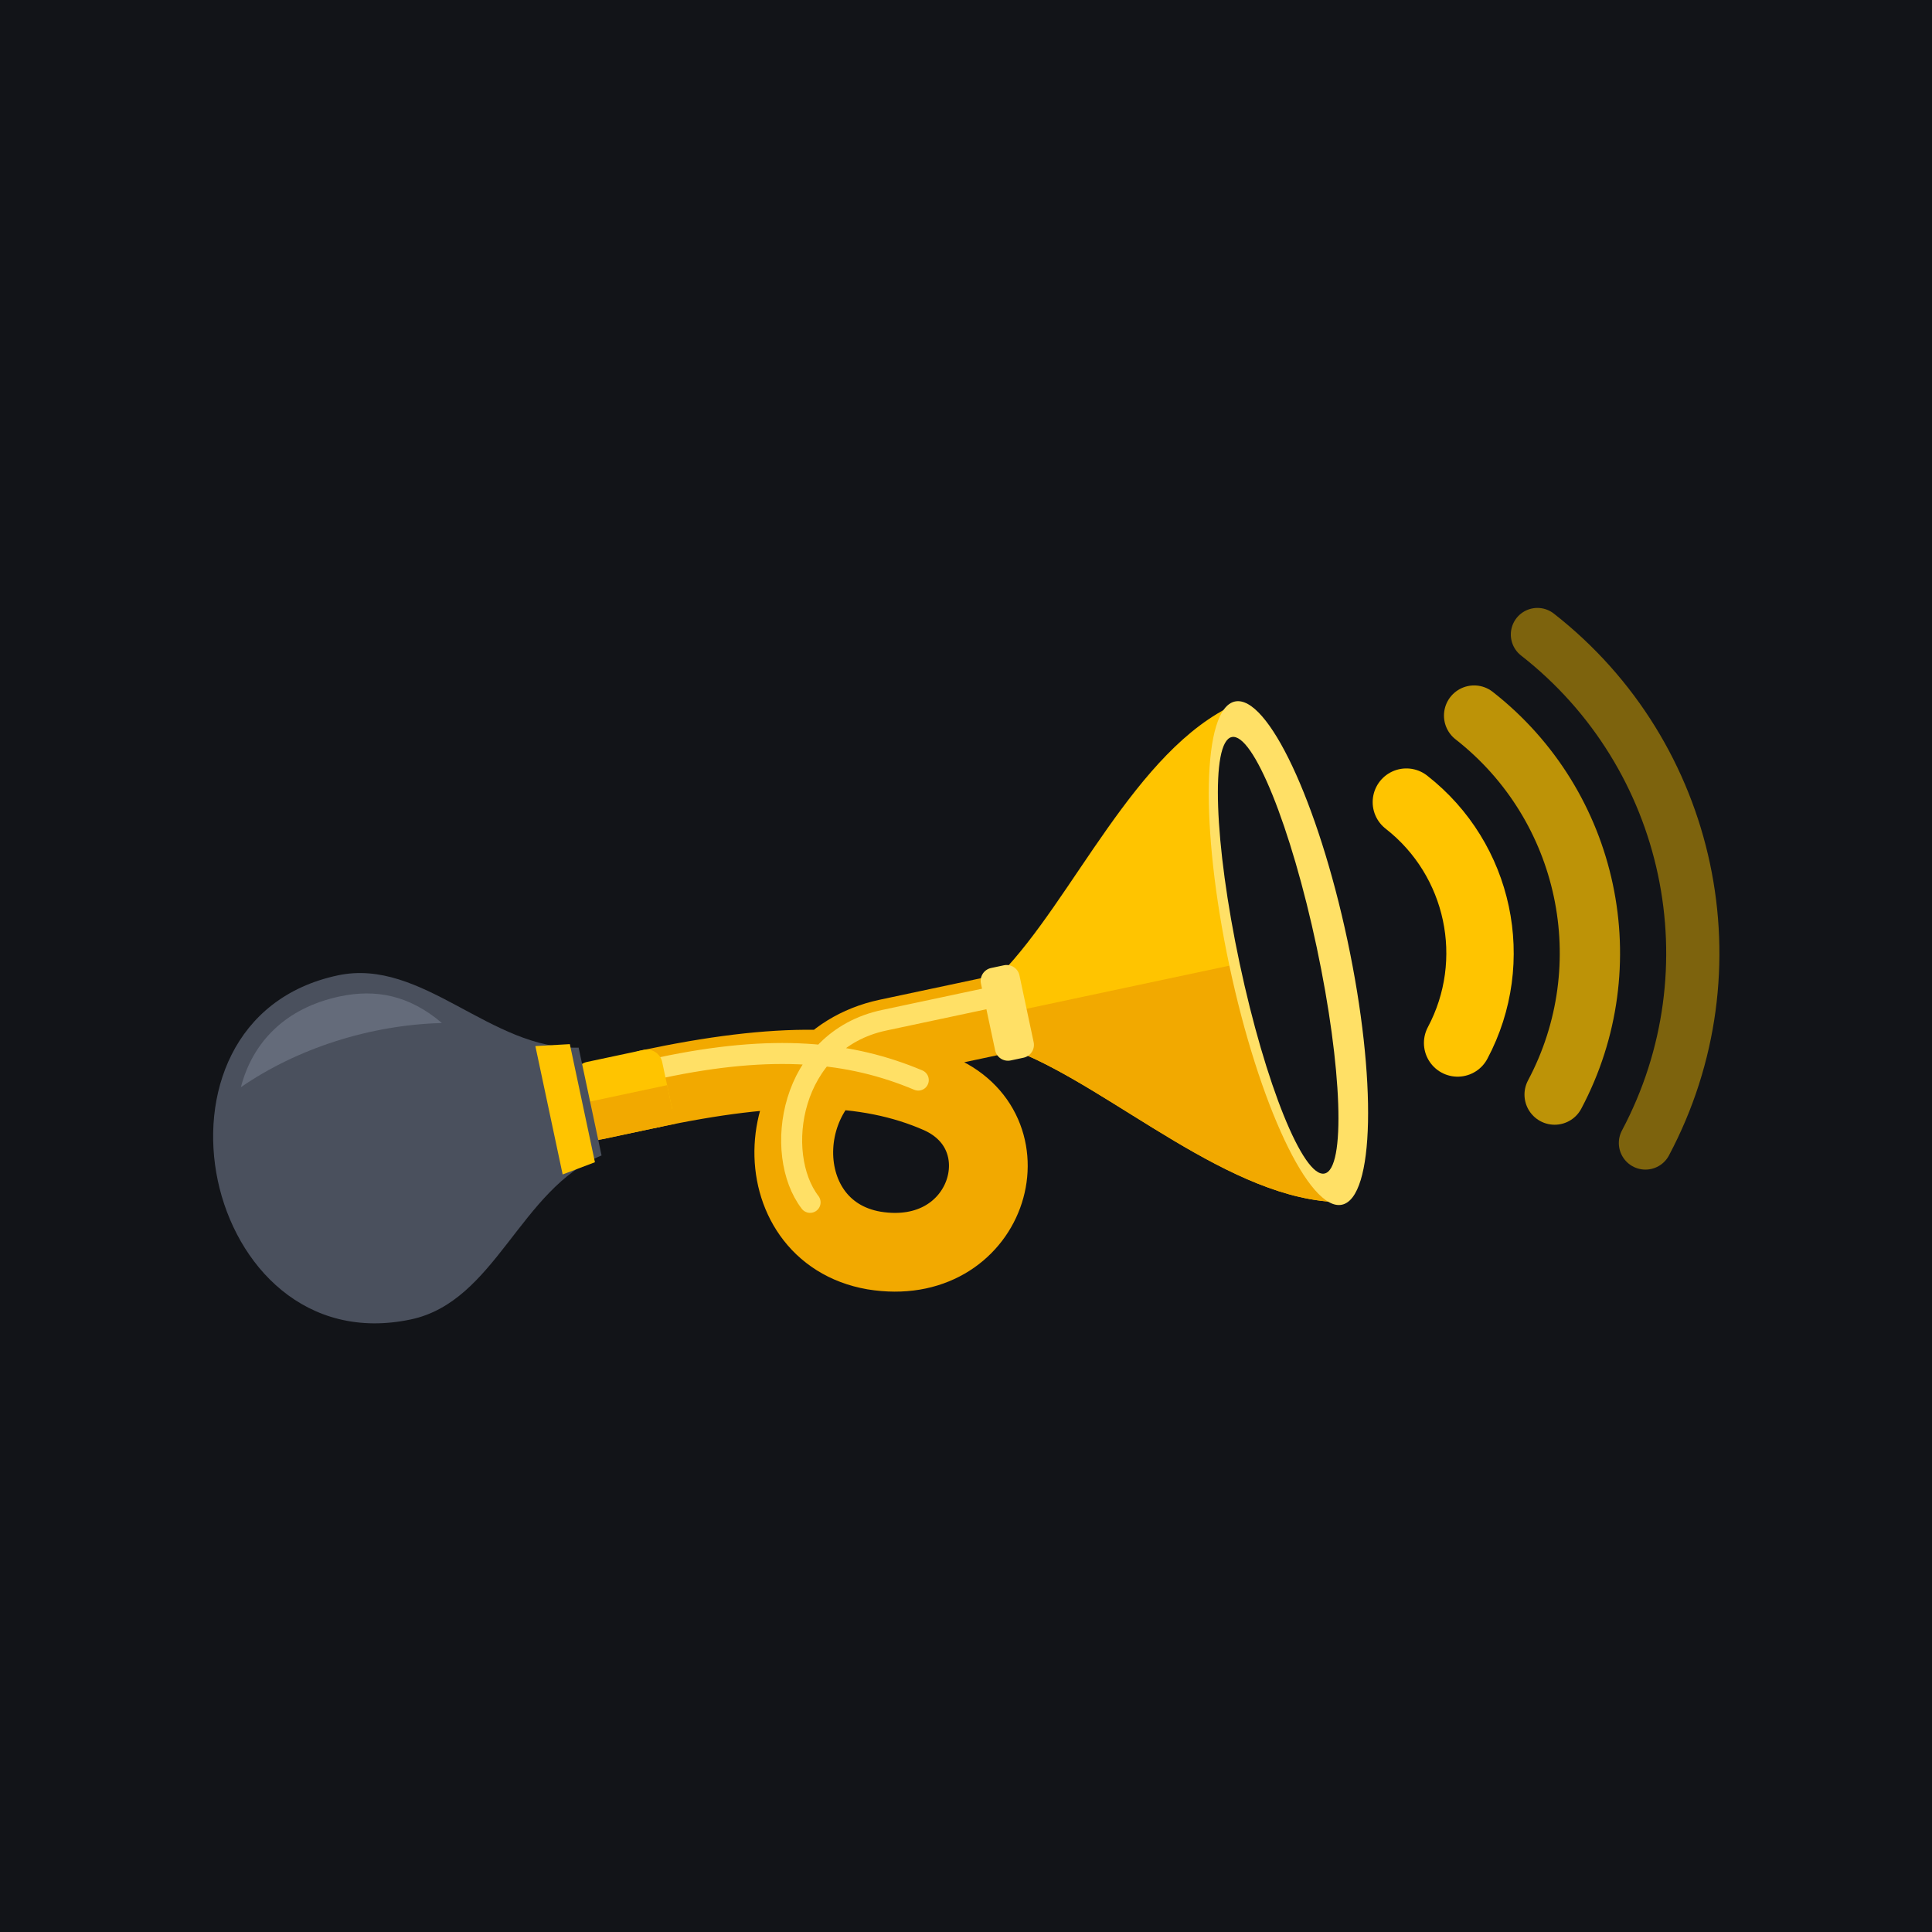
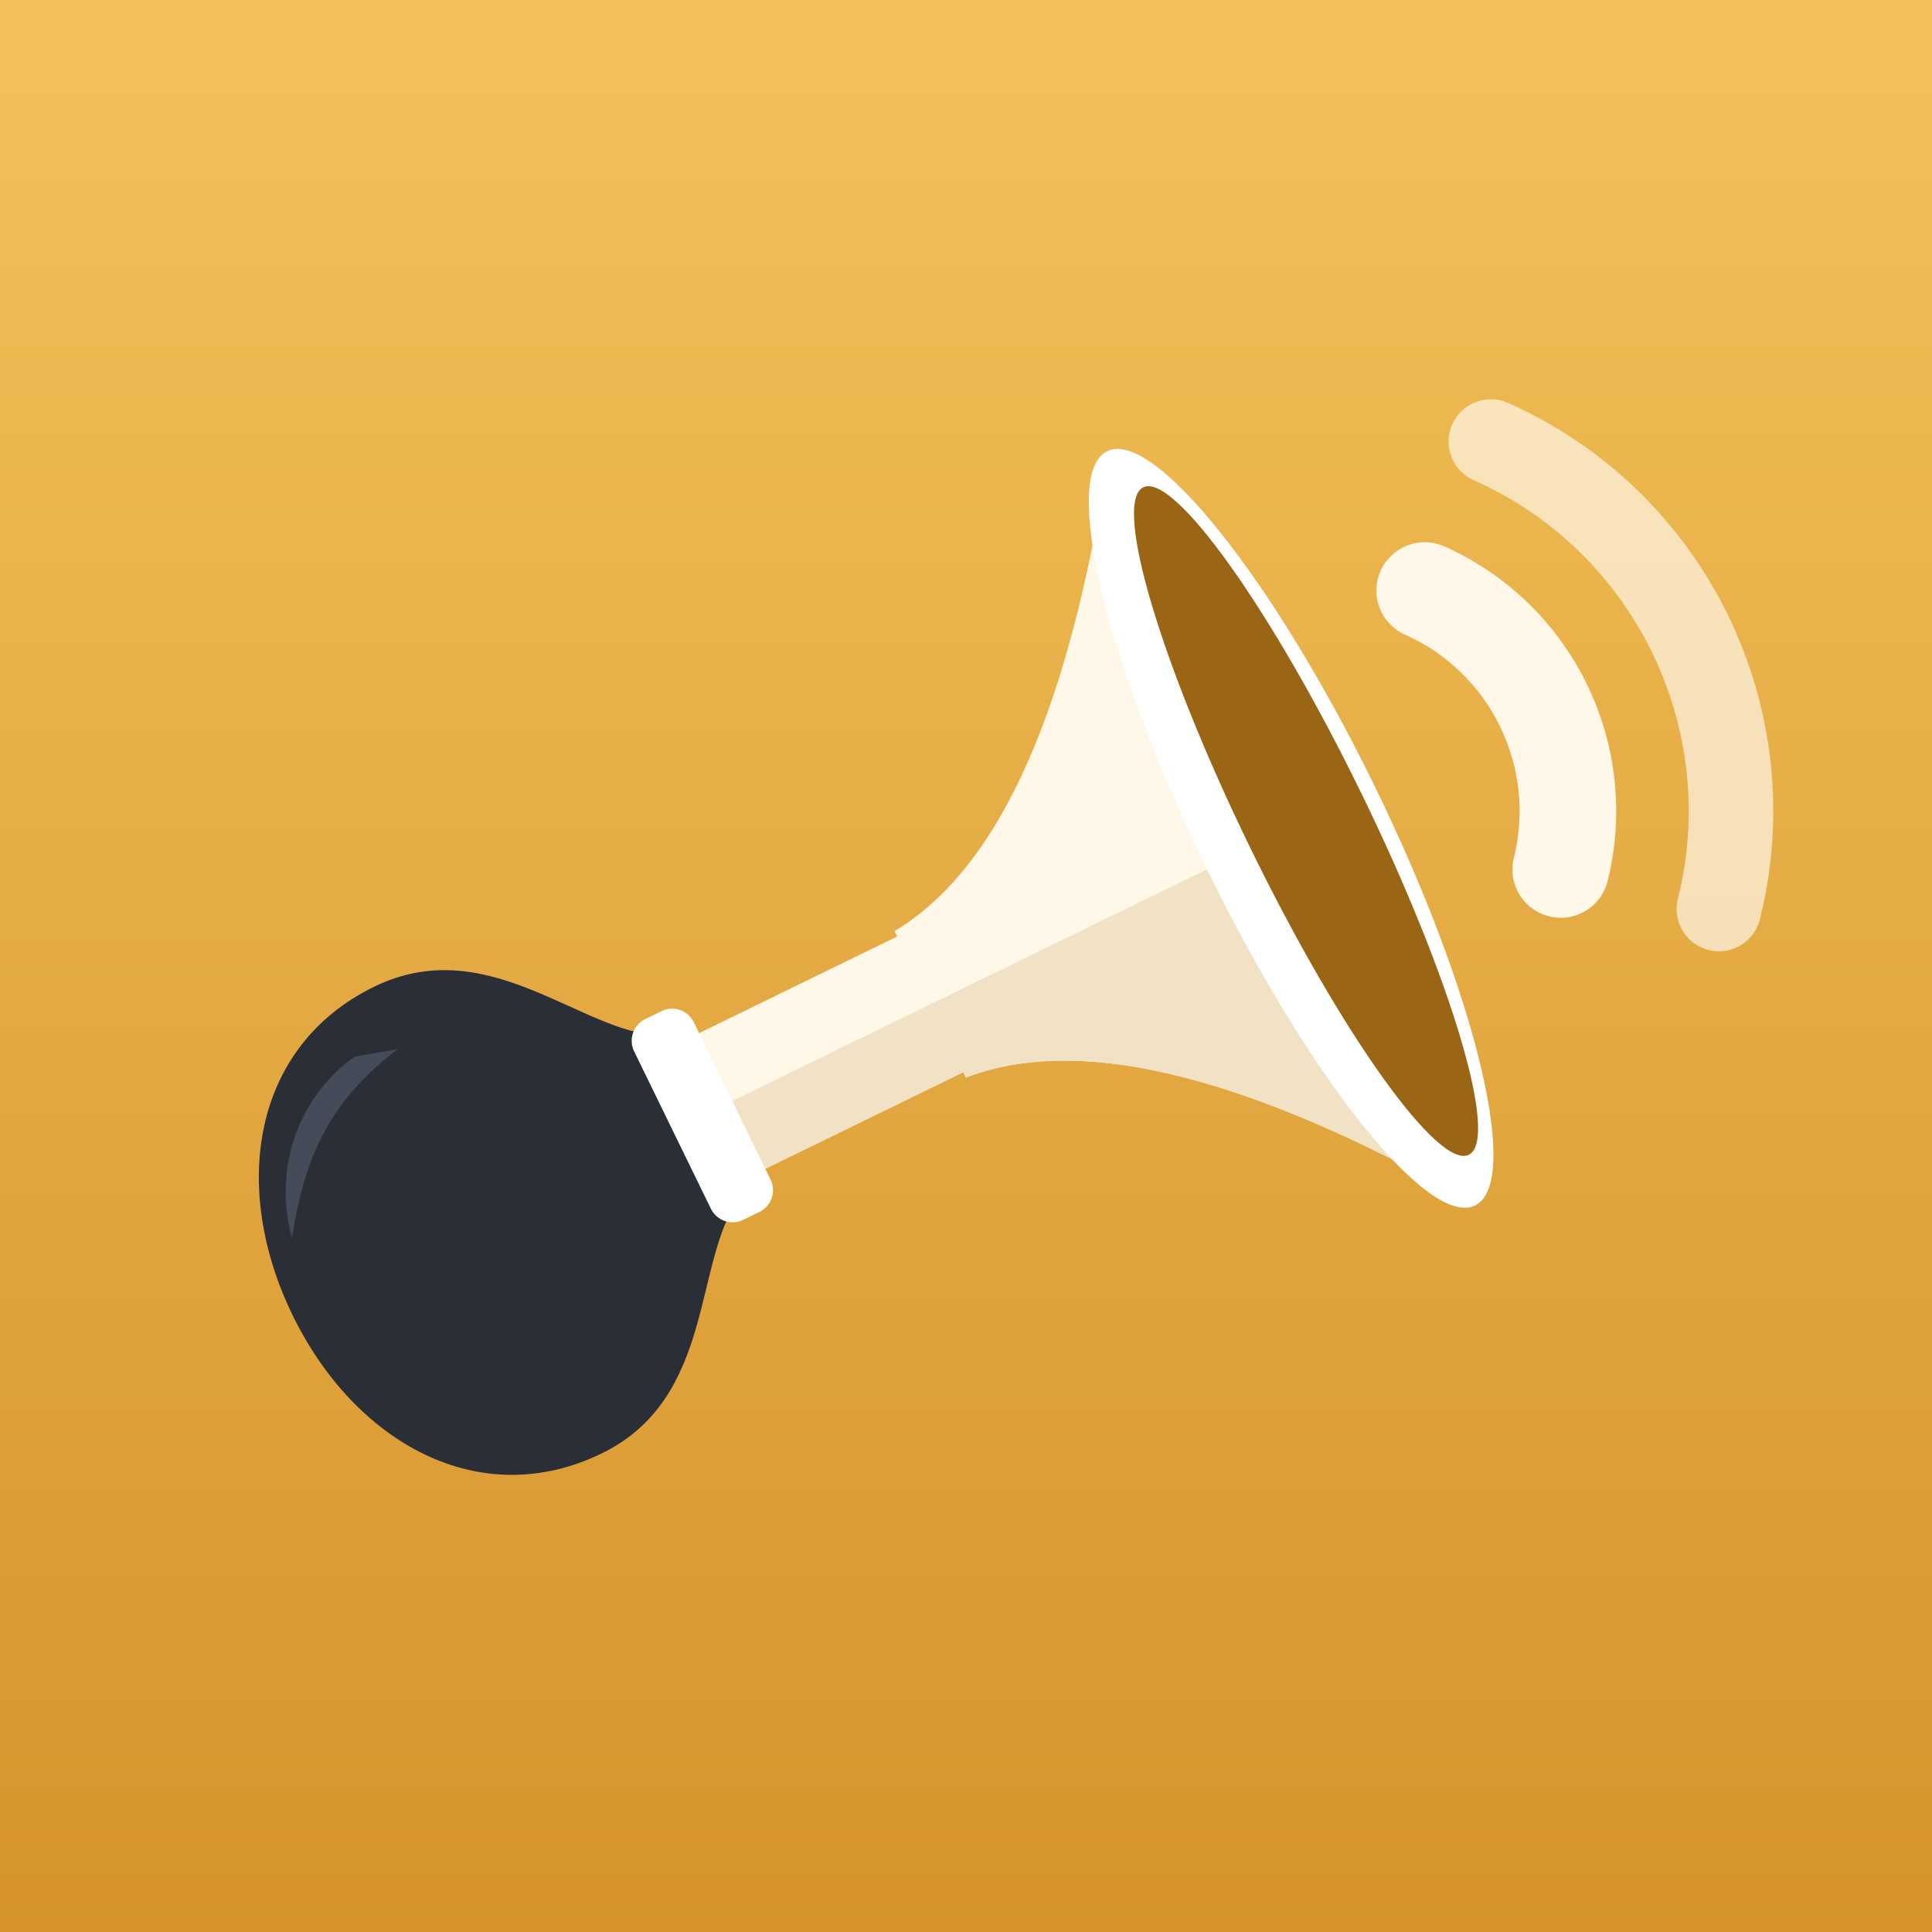
<svg xmlns="http://www.w3.org/2000/svg" viewBox="0 0 1024 1024" width="1024" height="1024">
-   <rect width="1024" height="1024" fill="#121418" />
-   <g transform="translate(512 512) scale(0.94) translate(-545 -503)">
-     <g fill="none" stroke="#FFC400" stroke-linecap="round">
-       <path d="M793.3 410.6 A108 108 0 0 1 822.2 546.4" stroke-width="38" stroke-opacity="1" />
-       <path d="M831.5 361.8 A170 170 0 0 1 876.9 575.5" stroke-width="34" stroke-opacity="0.72" />
-       <path d="M867.2 316.1 A228 228 0 0 1 928.1 602.8" stroke-width="30" stroke-opacity="0.45" />
-     </g>
-     <g transform="translate(430 580) rotate(-12) scale(-0.74 0.74) translate(-566 -540)">
-       <path d="M360 512 H462 C556 512 586 636 506 668 C424 700 372 606 432 562 C482 526 548 512 648 512" fill="none" stroke="#F2A900" stroke-width="60" stroke-linecap="round" stroke-linejoin="round" />
-       <path d="M372 498 H462 C536 498 566 580 546 622 M446 548 C492 516 548 498 636 498" fill="none" stroke="#FFE066" stroke-width="16" stroke-linecap="round" />
-       <path d="M150 318 C232 336 302 438 368 482 L368 542 C302 586 232 688 150 706 Z" fill="#FFC400" />
-       <path d="M150 512 L368 512 L368 542 C302 586 232 688 150 706 Z" fill="#F2A900" />
-       <ellipse cx="150" cy="512" rx="46" ry="196" fill="#FFE066" />
-       <ellipse cx="158" cy="512" rx="30" ry="170" fill="#121418" />
-       <rect x="354" y="476" width="30" height="72" rx="10" fill="#FFE066" />
-       <rect x="634" y="482" width="68" height="60" rx="12" fill="#FFC400" />
-       <rect x="634" y="512" width="68" height="30" rx="0" fill="#F2A900" />
-       <path d="M694 470 C760 458 796 378 862 378 C944 378 984 446 984 512 C984 578 944 646 862 646 C796 646 760 566 694 554 Z" fill="#4A505D" />
-       <path d="M792 430 C812 404 836 394 864 394 C906 394 936 414 952 446 C904 426 846 420 792 430 Z" fill="#646B7A" />
-       <path d="M700 466 L726 462 L726 562 L700 558 Z" fill="#FFC400" />
+   <defs>
+     <linearGradient id="g" x1="0" y1="0" x2="0" y2="1">
+       <stop offset="0" stop-color="#F3C15A" />
+       <stop offset="1" stop-color="#D6932C" />
+     </linearGradient>
+   </defs>
+   <rect width="1024" height="1024" rx="0" fill="url(#g)" />
+   <g transform="translate(506 526) rotate(-26) scale(0.80) translate(52 0)">
+     <path d="M-240 -60 C-286 -84 -312 -172 -396 -172 C-486 -172 -540 -94 -540 0 C-540 94 -486 172 -396 172 C-312 172 -286 84 -240 60 Z" fill="#2A2E37" />
+     <path d="M-428 -136 C-476 -128 -510 -90 -518 -46 C-484 -96 -450 -118 -400 -128 Z" fill="#454B58" />
+     <rect x="-226" y="-50" width="176" height="100" fill="#FFF7E8" />
+     <rect x="-226" y="0" width="176" height="50" fill="#F1E2C6" />
+     <path d="M-70 -54 C24 -62 116 -160 196 -276 L196 276 C116 160 24 62 -70 54 Z" fill="#FFF7E8" />
+     <path d="M-70 0 L196 0 L196 276 C116 160 24 62 -70 54 Z" fill="#F1E2C6" />
+     <rect x="-260" y="-74" width="44" height="148" rx="16" fill="#FFFFFF" />
+     <ellipse cx="196" cy="0" rx="62" ry="278" fill="#FFFFFF" />
+     <ellipse cx="207" cy="0" rx="41" ry="246" fill="#9A6514" />
+     <g fill="none" stroke="#FFF7E8" stroke-linecap="round">
+       <path d="M344.6 -102.8 A160 160 0 0 1 344.6 102.8" stroke-width="64" />
+       <path d="M427.3 -172.3 A268 268 0 0 1 427.3 172.3" stroke-width="56" opacity="0.7" />
    </g>
  </g>
</svg>
